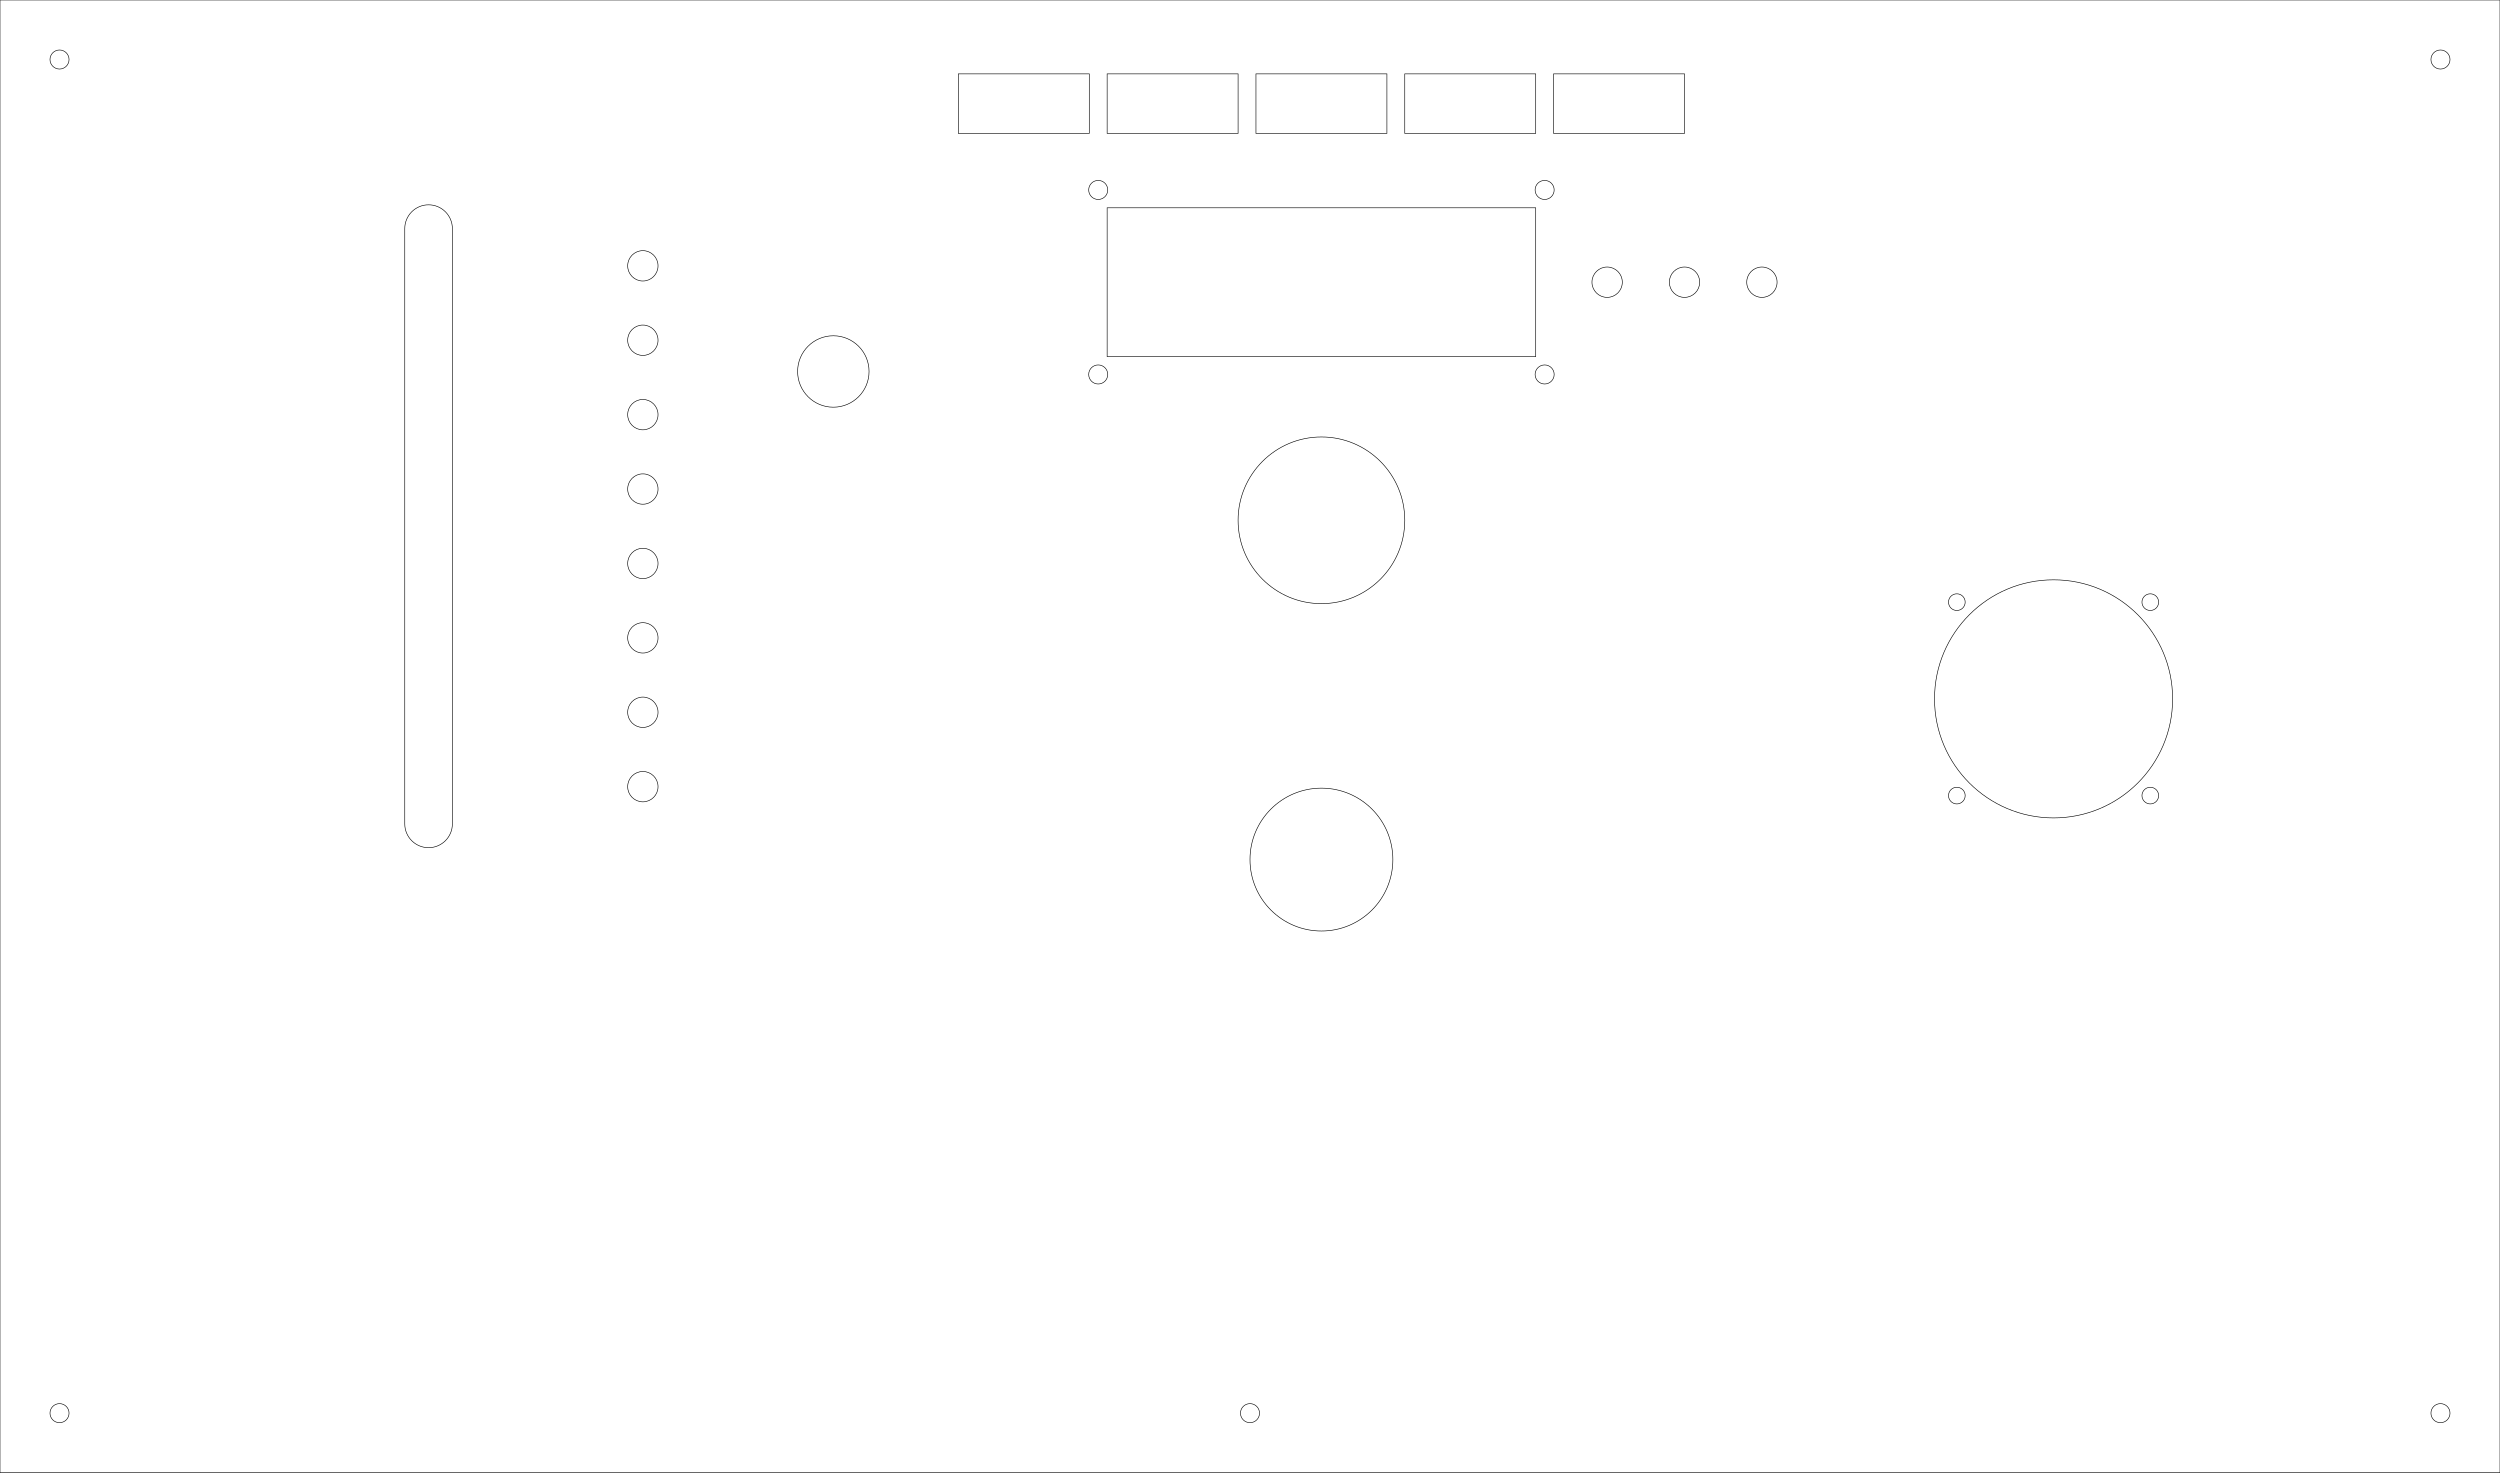
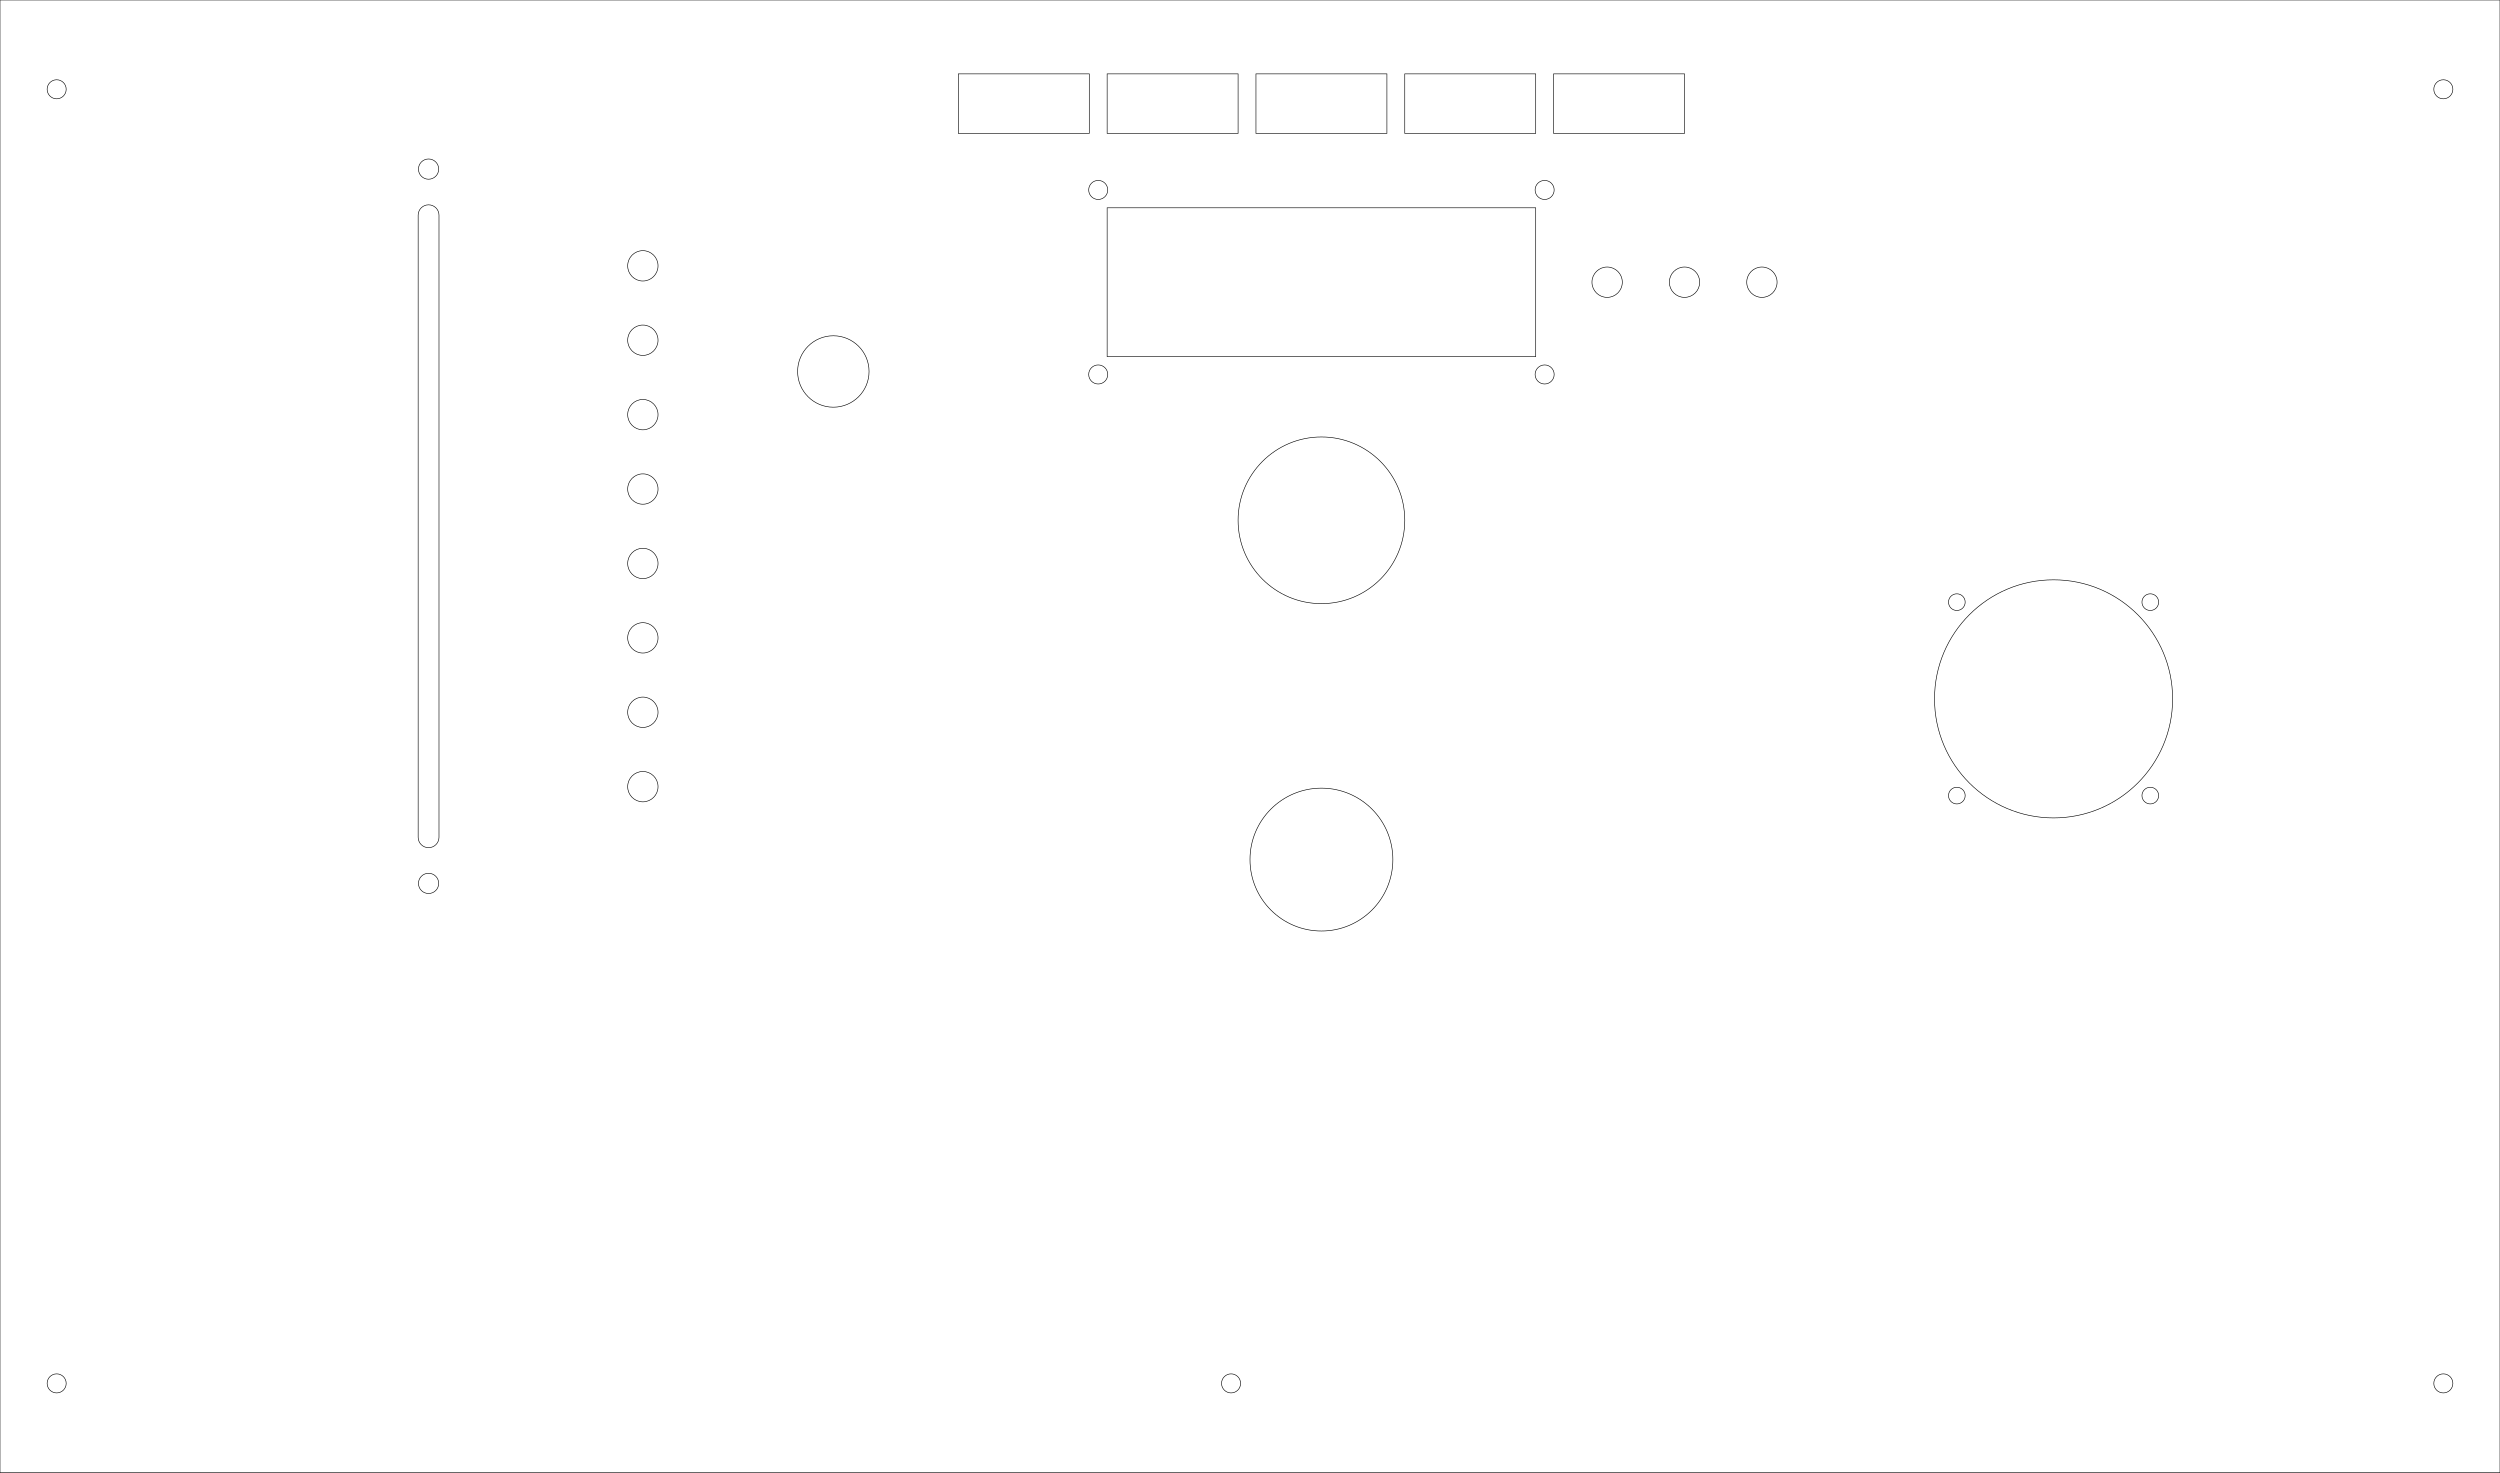
<svg xmlns="http://www.w3.org/2000/svg" width="420mm" height="247.41mm" viewBox="0 0 420 247.41">
  <g fill="none" stroke="#000" stroke-width="0.1">
    <rect x="0" y="0" width="420" height="247.41" />
    <circle cx="345.00" cy="117.41" r="20.00" />
    <circle cx="328.75" cy="133.66" r="1.40" />
    <circle cx="328.75" cy="101.16" r="1.40" />
    <circle cx="361.25" cy="133.66" r="1.40" />
    <circle cx="361.25" cy="101.16" r="1.40" />
-     <rect x="68.00" y="34.41" width="8.00" height="108.00" rx="4.00" />
+     <rect x="70.25" y="34.41" width="3.50" height="108.00" rx="1.75" />
+     <circle cx="72.00" cy="148.41" r="1.70" />
+     <circle cx="72.00" cy="28.41" r="1.70" />
    <circle cx="108.00" cy="132.16" r="2.55" />
    <circle cx="108.00" cy="119.66" r="2.55" />
    <circle cx="108.00" cy="107.16" r="2.55" />
    <circle cx="108.00" cy="94.66" r="2.55" />
    <circle cx="108.00" cy="82.16" r="2.55" />
    <circle cx="108.00" cy="69.66" r="2.55" />
    <circle cx="108.00" cy="57.16" r="2.55" />
    <circle cx="108.00" cy="44.66" r="2.55" />
    <circle cx="270.00" cy="47.41" r="2.55" />
    <circle cx="283.00" cy="47.41" r="2.55" />
    <circle cx="296.00" cy="47.41" r="2.55" />
    <circle cx="222.00" cy="144.41" r="12.00" />
    <circle cx="222.00" cy="87.41" r="14.00" />
    <circle cx="140.00" cy="62.41" r="6.00" />
    <rect x="186.00" y="34.91" width="72.00" height="25.00" />
    <circle cx="184.50" cy="62.91" r="1.60" />
    <circle cx="184.50" cy="31.91" r="1.60" />
    <circle cx="259.50" cy="62.91" r="1.60" />
    <circle cx="259.50" cy="31.91" r="1.60" />
    <rect x="161.00" y="12.41" width="22.00" height="10.00" />
    <rect x="186.00" y="12.41" width="22.00" height="10.00" />
    <rect x="211.00" y="12.41" width="22.00" height="10.00" />
    <rect x="236.00" y="12.41" width="22.00" height="10.00" />
    <rect x="261.00" y="12.41" width="22.00" height="10.00" />
-     <circle cx="10.00" cy="237.41" r="1.60" />
-     <circle cx="410.00" cy="237.41" r="1.60" />
-     <circle cx="10.00" cy="10.00" r="1.60" />
-     <circle cx="410.00" cy="10.00" r="1.60" />
-     <circle cx="210.00" cy="237.41" r="1.60" />
+     <circle cx="9.52" cy="232.41" r="1.60" />
+     <circle cx="410.48" cy="232.41" r="1.60" />
+     <circle cx="9.52" cy="15.00" r="1.60" />
+     <circle cx="410.48" cy="15.00" r="1.60" />
+     <circle cx="206.82" cy="232.41" r="1.60" />
  </g>
</svg>
